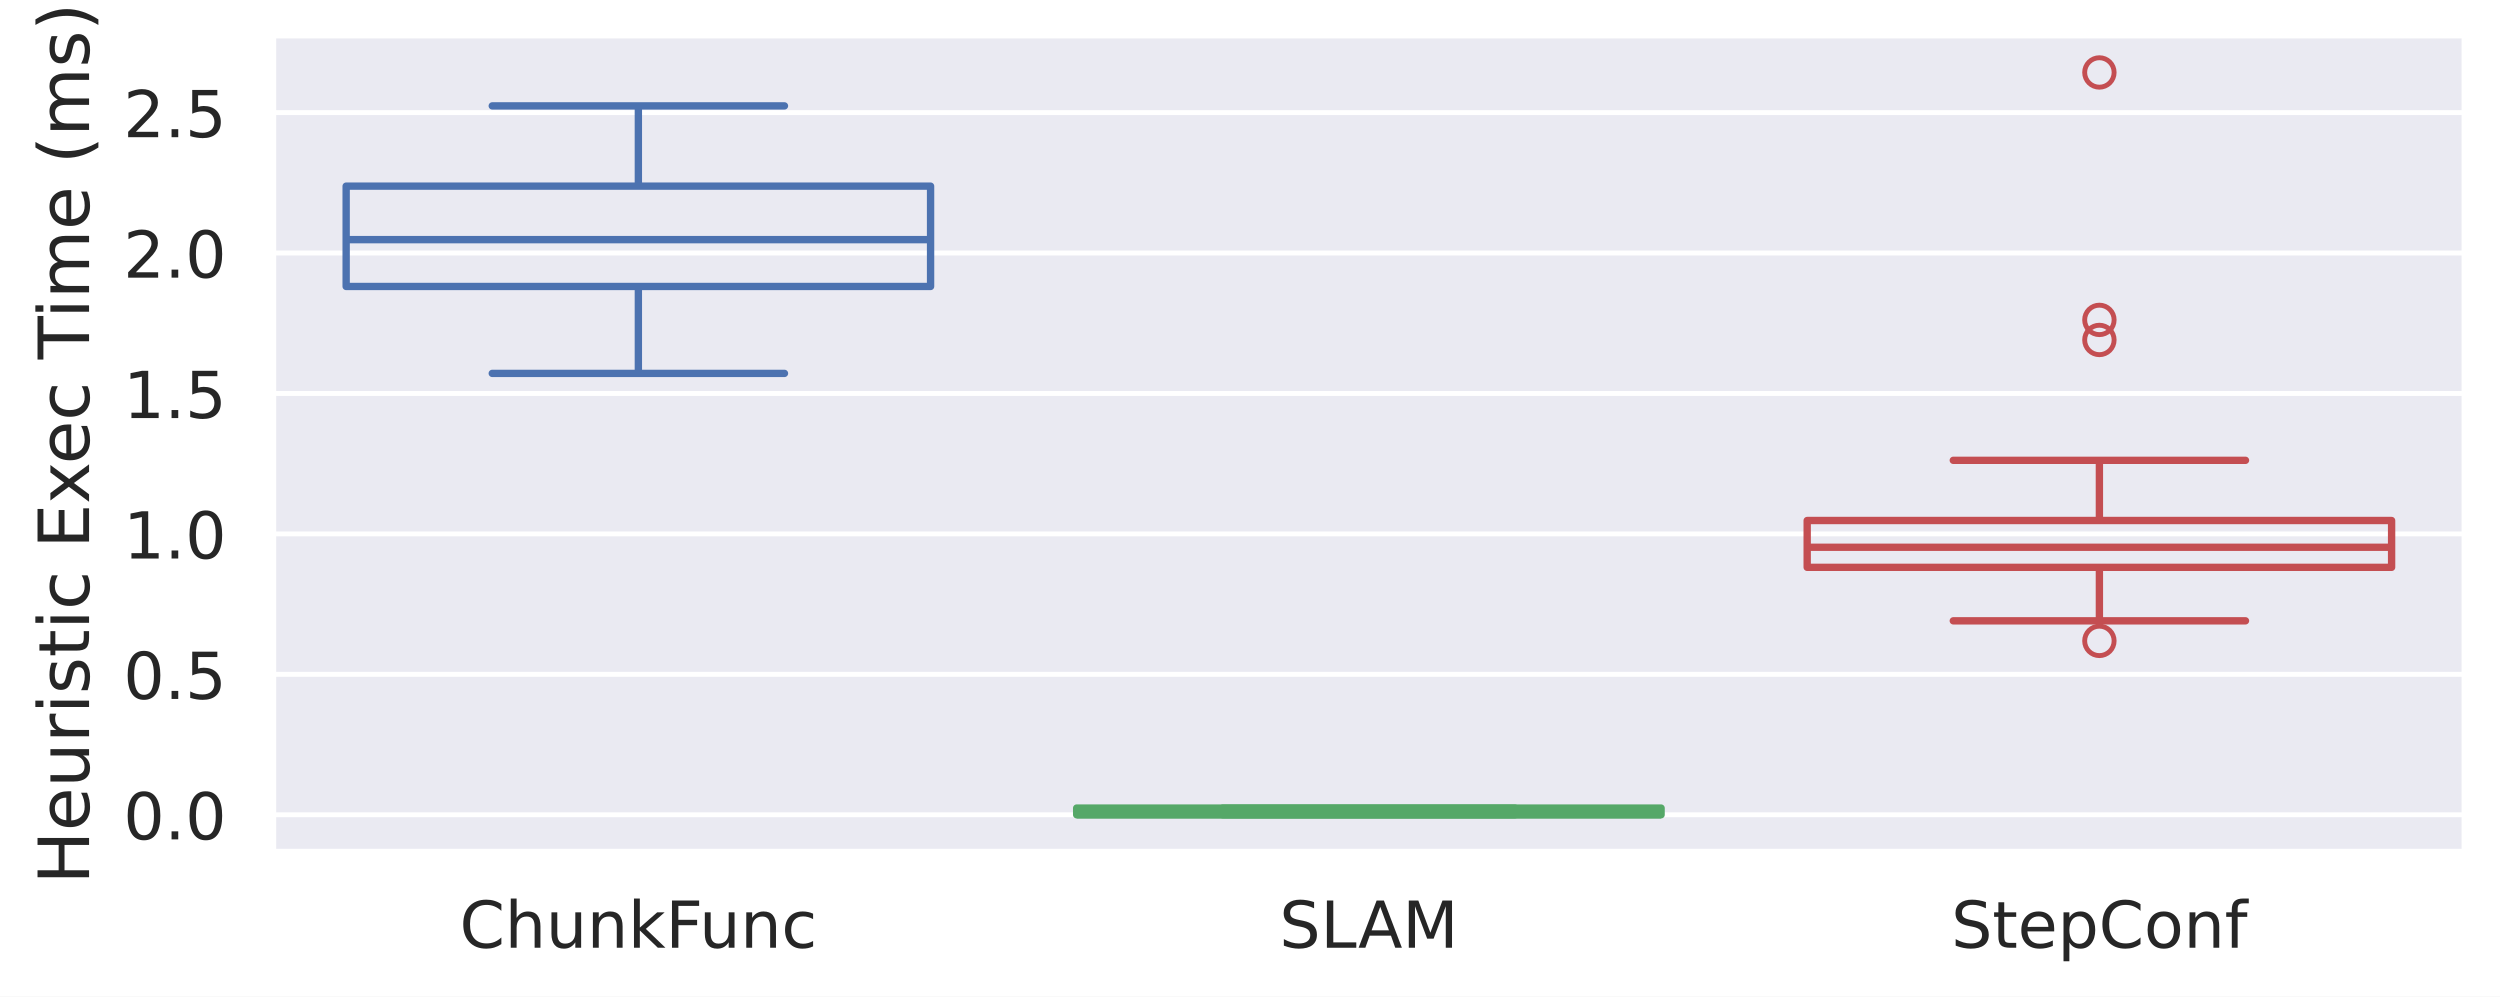
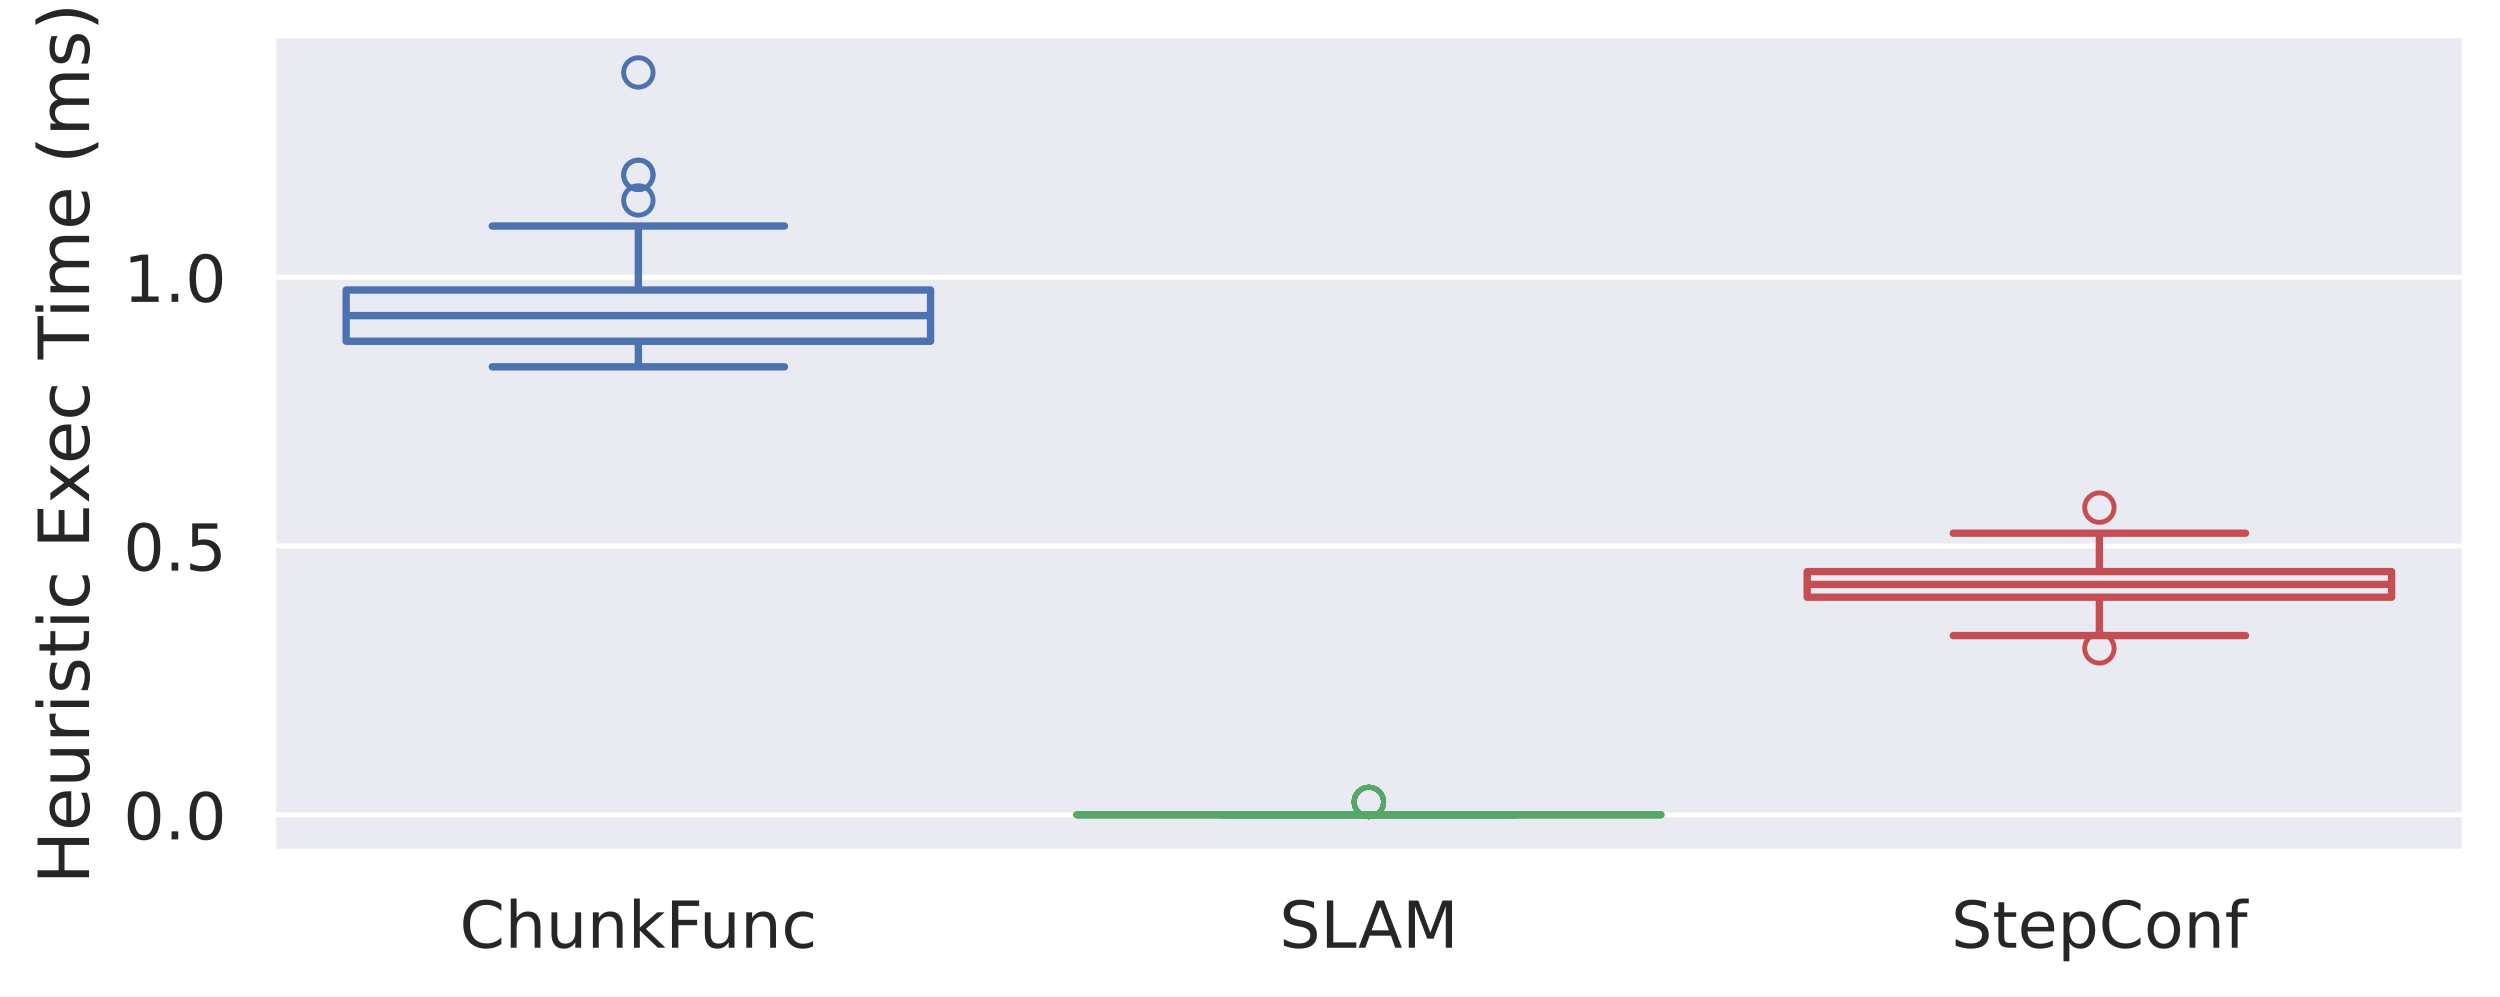
<svg xmlns="http://www.w3.org/2000/svg" xmlns:xlink="http://www.w3.org/1999/xlink" width="509.229pt" height="202.995pt" viewBox="0 0 509.229 202.995" version="1.1">
  <defs>
    <style type="text/css">*{stroke-linejoin: round; stroke-linecap: butt}</style>
  </defs>
  <g id="figure_1">
    <g id="patch_1">
      <path d="M 0 202.995  L 509.229 202.995  L 509.229 0  L 0 0  z " style="fill: #ffffff" />
    </g>
    <g id="axes_1">
      <g id="patch_2">
        <path d="M 55.629 173.52  L 502.029 173.52  L 502.029 7.2  L 55.629 7.2  z " style="fill: #eaeaf2" />
      </g>
      <g id="matplotlib.axis_1">
        <g id="xtick_1">
          <g id="text_1">
            <g style="fill: #262626" transform="translate(93.62241 193.0499) scale(0.132 -0.132)">
              <defs>
                <path id="DejaVuSans-43" d="M 4122 4306  L 4122 3641  Q 3803 3938 3442 4084  Q 3081 4231 2675 4231  Q 1875 4231 1450 3742  Q 1025 3253 1025 2328  Q 1025 1406 1450 917  Q 1875 428 2675 428  Q 3081 428 3442 575  Q 3803 722 4122 1019  L 4122 359  Q 3791 134 3420 21  Q 3050 -91 2638 -91  Q 1578 -91 968 557  Q 359 1206 359 2328  Q 359 3453 968 4101  Q 1578 4750 2638 4750  Q 3056 4750 3426 4639  Q 3797 4528 4122 4306  z " transform="scale(0.015625)" />
                <path id="DejaVuSans-68" d="M 3513 2113  L 3513 0  L 2938 0  L 2938 2094  Q 2938 2591 2744 2837  Q 2550 3084 2163 3084  Q 1697 3084 1428 2787  Q 1159 2491 1159 1978  L 1159 0  L 581 0  L 581 4863  L 1159 4863  L 1159 2956  Q 1366 3272 1645 3428  Q 1925 3584 2291 3584  Q 2894 3584 3203 3211  Q 3513 2838 3513 2113  z " transform="scale(0.015625)" />
                <path id="DejaVuSans-75" d="M 544 1381  L 544 3500  L 1119 3500  L 1119 1403  Q 1119 906 1312 657  Q 1506 409 1894 409  Q 2359 409 2629 706  Q 2900 1003 2900 1516  L 2900 3500  L 3475 3500  L 3475 0  L 2900 0  L 2900 538  Q 2691 219 2414 64  Q 2138 -91 1772 -91  Q 1169 -91 856 284  Q 544 659 544 1381  z M 1991 3584  L 1991 3584  z " transform="scale(0.015625)" />
                <path id="DejaVuSans-6e" d="M 3513 2113  L 3513 0  L 2938 0  L 2938 2094  Q 2938 2591 2744 2837  Q 2550 3084 2163 3084  Q 1697 3084 1428 2787  Q 1159 2491 1159 1978  L 1159 0  L 581 0  L 581 3500  L 1159 3500  L 1159 2956  Q 1366 3272 1645 3428  Q 1925 3584 2291 3584  Q 2894 3584 3203 3211  Q 3513 2838 3513 2113  z " transform="scale(0.015625)" />
                <path id="DejaVuSans-6b" d="M 581 4863  L 1159 4863  L 1159 1991  L 2875 3500  L 3609 3500  L 1753 1863  L 3688 0  L 2938 0  L 1159 1709  L 1159 0  L 581 0  L 581 4863  z " transform="scale(0.015625)" />
                <path id="DejaVuSans-46" d="M 628 4666  L 3309 4666  L 3309 4134  L 1259 4134  L 1259 2759  L 3109 2759  L 3109 2228  L 1259 2228  L 1259 0  L 628 0  L 628 4666  z " transform="scale(0.015625)" />
                <path id="DejaVuSans-63" d="M 3122 3366  L 3122 2828  Q 2878 2963 2633 3030  Q 2388 3097 2138 3097  Q 1578 3097 1268 2742  Q 959 2388 959 1747  Q 959 1106 1268 751  Q 1578 397 2138 397  Q 2388 397 2633 464  Q 2878 531 3122 666  L 3122 134  Q 2881 22 2623 -34  Q 2366 -91 2075 -91  Q 1284 -91 818 406  Q 353 903 353 1747  Q 353 2603 823 3093  Q 1294 3584 2113 3584  Q 2378 3584 2631 3529  Q 2884 3475 3122 3366  z " transform="scale(0.015625)" />
              </defs>
              <use xlink:href="#DejaVuSans-43" />
              <use xlink:href="#DejaVuSans-68" x="69.824" />
              <use xlink:href="#DejaVuSans-75" x="133.203" />
              <use xlink:href="#DejaVuSans-6e" x="196.582" />
              <use xlink:href="#DejaVuSans-6b" x="259.961" />
              <use xlink:href="#DejaVuSans-46" x="317.871" />
              <use xlink:href="#DejaVuSans-75" x="369.891" />
              <use xlink:href="#DejaVuSans-6e" x="433.27" />
              <use xlink:href="#DejaVuSans-63" x="496.648" />
            </g>
          </g>
        </g>
        <g id="xtick_2">
          <g id="text_2">
            <g style="fill: #262626" transform="translate(260.6033 193.0499) scale(0.132 -0.132)">
              <defs>
                <path id="DejaVuSans-53" d="M 3425 4513  L 3425 3897  Q 3066 4069 2747 4153  Q 2428 4238 2131 4238  Q 1616 4238 1336 4038  Q 1056 3838 1056 3469  Q 1056 3159 1242 3001  Q 1428 2844 1947 2747  L 2328 2669  Q 3034 2534 3370 2195  Q 3706 1856 3706 1288  Q 3706 609 3251 259  Q 2797 -91 1919 -91  Q 1588 -91 1214 -16  Q 841 59 441 206  L 441 856  Q 825 641 1194 531  Q 1563 422 1919 422  Q 2459 422 2753 634  Q 3047 847 3047 1241  Q 3047 1584 2836 1778  Q 2625 1972 2144 2069  L 1759 2144  Q 1053 2284 737 2584  Q 422 2884 422 3419  Q 422 4038 858 4394  Q 1294 4750 2059 4750  Q 2388 4750 2728 4690  Q 3069 4631 3425 4513  z " transform="scale(0.015625)" />
                <path id="DejaVuSans-4c" d="M 628 4666  L 1259 4666  L 1259 531  L 3531 531  L 3531 0  L 628 0  L 628 4666  z " transform="scale(0.015625)" />
                <path id="DejaVuSans-41" d="M 2188 4044  L 1331 1722  L 3047 1722  L 2188 4044  z M 1831 4666  L 2547 4666  L 4325 0  L 3669 0  L 3244 1197  L 1141 1197  L 716 0  L 50 0  L 1831 4666  z " transform="scale(0.015625)" />
                <path id="DejaVuSans-4d" d="M 628 4666  L 1569 4666  L 2759 1491  L 3956 4666  L 4897 4666  L 4897 0  L 4281 0  L 4281 4097  L 3078 897  L 2444 897  L 1241 4097  L 1241 0  L 628 0  L 628 4666  z " transform="scale(0.015625)" />
              </defs>
              <use xlink:href="#DejaVuSans-53" />
              <use xlink:href="#DejaVuSans-4c" x="63.477" />
              <use xlink:href="#DejaVuSans-41" x="121.439" />
              <use xlink:href="#DejaVuSans-4d" x="189.848" />
            </g>
          </g>
        </g>
        <g id="xtick_3">
          <g id="text_3">
            <g style="fill: #262626" transform="translate(397.447 193.0499) scale(0.132 -0.132)">
              <defs>
                <path id="DejaVuSans-74" d="M 1172 4494  L 1172 3500  L 2356 3500  L 2356 3053  L 1172 3053  L 1172 1153  Q 1172 725 1289 603  Q 1406 481 1766 481  L 2356 481  L 2356 0  L 1766 0  Q 1100 0 847 248  Q 594 497 594 1153  L 594 3053  L 172 3053  L 172 3500  L 594 3500  L 594 4494  L 1172 4494  z " transform="scale(0.015625)" />
                <path id="DejaVuSans-65" d="M 3597 1894  L 3597 1613  L 953 1613  Q 991 1019 1311 708  Q 1631 397 2203 397  Q 2534 397 2845 478  Q 3156 559 3463 722  L 3463 178  Q 3153 47 2828 -22  Q 2503 -91 2169 -91  Q 1331 -91 842 396  Q 353 884 353 1716  Q 353 2575 817 3079  Q 1281 3584 2069 3584  Q 2775 3584 3186 3129  Q 3597 2675 3597 1894  z M 3022 2063  Q 3016 2534 2758 2815  Q 2500 3097 2075 3097  Q 1594 3097 1305 2825  Q 1016 2553 972 2059  L 3022 2063  z " transform="scale(0.015625)" />
                <path id="DejaVuSans-70" d="M 1159 525  L 1159 -1331  L 581 -1331  L 581 3500  L 1159 3500  L 1159 2969  Q 1341 3281 1617 3432  Q 1894 3584 2278 3584  Q 2916 3584 3314 3078  Q 3713 2572 3713 1747  Q 3713 922 3314 415  Q 2916 -91 2278 -91  Q 1894 -91 1617 61  Q 1341 213 1159 525  z M 3116 1747  Q 3116 2381 2855 2742  Q 2594 3103 2138 3103  Q 1681 3103 1420 2742  Q 1159 2381 1159 1747  Q 1159 1113 1420 752  Q 1681 391 2138 391  Q 2594 391 2855 752  Q 3116 1113 3116 1747  z " transform="scale(0.015625)" />
                <path id="DejaVuSans-6f" d="M 1959 3097  Q 1497 3097 1228 2736  Q 959 2375 959 1747  Q 959 1119 1226 758  Q 1494 397 1959 397  Q 2419 397 2687 759  Q 2956 1122 2956 1747  Q 2956 2369 2687 2733  Q 2419 3097 1959 3097  z M 1959 3584  Q 2709 3584 3137 3096  Q 3566 2609 3566 1747  Q 3566 888 3137 398  Q 2709 -91 1959 -91  Q 1206 -91 779 398  Q 353 888 353 1747  Q 353 2609 779 3096  Q 1206 3584 1959 3584  z " transform="scale(0.015625)" />
                <path id="DejaVuSans-66" d="M 2375 4863  L 2375 4384  L 1825 4384  Q 1516 4384 1395 4259  Q 1275 4134 1275 3809  L 1275 3500  L 2222 3500  L 2222 3053  L 1275 3053  L 1275 0  L 697 0  L 697 3053  L 147 3053  L 147 3500  L 697 3500  L 697 3744  Q 697 4328 969 4595  Q 1241 4863 1831 4863  L 2375 4863  z " transform="scale(0.015625)" />
              </defs>
              <use xlink:href="#DejaVuSans-53" />
              <use xlink:href="#DejaVuSans-74" x="63.477" />
              <use xlink:href="#DejaVuSans-65" x="102.686" />
              <use xlink:href="#DejaVuSans-70" x="164.209" />
              <use xlink:href="#DejaVuSans-43" x="227.686" />
              <use xlink:href="#DejaVuSans-6f" x="297.51" />
              <use xlink:href="#DejaVuSans-6e" x="358.691" />
              <use xlink:href="#DejaVuSans-66" x="422.07" />
            </g>
          </g>
        </g>
      </g>
      <g id="matplotlib.axis_2">
        <g id="ytick_1">
          <g id="line2d_1">
-             <path d="M 55.629 165.96  L 502.029 165.96  " clip-path="url(#p39005e4b2f)" style="fill: none; stroke: #ffffff; stroke-linecap: round" />
+             <path d="M 55.629 165.96  L 502.029 165.96  " clip-path="url(#p29ca8d4e62)" style="fill: none; stroke: #ffffff; stroke-linecap: round" />
          </g>
          <g id="text_4">
            <g style="fill: #262626" transform="translate(25.1365 170.975) scale(0.132 -0.132)">
              <defs>
                <path id="DejaVuSans-30" d="M 2034 4250  Q 1547 4250 1301 3770  Q 1056 3291 1056 2328  Q 1056 1369 1301 889  Q 1547 409 2034 409  Q 2525 409 2770 889  Q 3016 1369 3016 2328  Q 3016 3291 2770 3770  Q 2525 4250 2034 4250  z M 2034 4750  Q 2819 4750 3233 4129  Q 3647 3509 3647 2328  Q 3647 1150 3233 529  Q 2819 -91 2034 -91  Q 1250 -91 836 529  Q 422 1150 422 2328  Q 422 3509 836 4129  Q 1250 4750 2034 4750  z " transform="scale(0.015625)" />
                <path id="DejaVuSans-2e" d="M 684 794  L 1344 794  L 1344 0  L 684 0  L 684 794  z " transform="scale(0.015625)" />
              </defs>
              <use xlink:href="#DejaVuSans-30" />
              <use xlink:href="#DejaVuSans-2e" x="63.623" />
              <use xlink:href="#DejaVuSans-30" x="95.41" />
            </g>
          </g>
        </g>
        <g id="ytick_2">
          <g id="line2d_2">
-             <path d="M 55.629 137.355  L 502.029 137.355  " clip-path="url(#p39005e4b2f)" style="fill: none; stroke: #ffffff; stroke-linecap: round" />
+             <path d="M 55.629 111.215  L 502.029 111.215  " clip-path="url(#p29ca8d4e62)" style="fill: none; stroke: #ffffff; stroke-linecap: round" />
          </g>
          <g id="text_5">
-             <g style="fill: #262626" transform="translate(25.1365 142.3696) scale(0.132 -0.132)">
+             <g style="fill: #262626" transform="translate(25.1365 116.2301) scale(0.132 -0.132)">
              <defs>
                <path id="DejaVuSans-35" d="M 691 4666  L 3169 4666  L 3169 4134  L 1269 4134  L 1269 2991  Q 1406 3038 1543 3061  Q 1681 3084 1819 3084  Q 2600 3084 3056 2656  Q 3513 2228 3513 1497  Q 3513 744 3044 326  Q 2575 -91 1722 -91  Q 1428 -91 1123 -41  Q 819 9 494 109  L 494 744  Q 775 591 1075 516  Q 1375 441 1709 441  Q 2250 441 2565 725  Q 2881 1009 2881 1497  Q 2881 1984 2565 2268  Q 2250 2553 1709 2553  Q 1456 2553 1204 2497  Q 953 2441 691 2322  L 691 4666  z " transform="scale(0.015625)" />
              </defs>
              <use xlink:href="#DejaVuSans-30" />
              <use xlink:href="#DejaVuSans-2e" x="63.623" />
              <use xlink:href="#DejaVuSans-35" x="95.41" />
            </g>
          </g>
        </g>
        <g id="ytick_3">
          <g id="line2d_3">
-             <path d="M 55.629 108.749  L 502.029 108.749  " clip-path="url(#p39005e4b2f)" style="fill: none; stroke: #ffffff; stroke-linecap: round" />
+             <path d="M 55.629 56.47  L 502.029 56.47  " clip-path="url(#p29ca8d4e62)" style="fill: none; stroke: #ffffff; stroke-linecap: round" />
          </g>
          <g id="text_6">
-             <g style="fill: #262626" transform="translate(25.1365 113.7642) scale(0.132 -0.132)">
+             <g style="fill: #262626" transform="translate(25.1365 61.48531) scale(0.132 -0.132)">
              <defs>
                <path id="DejaVuSans-31" d="M 794 531  L 1825 531  L 1825 4091  L 703 3866  L 703 4441  L 1819 4666  L 2450 4666  L 2450 531  L 3481 531  L 3481 0  L 794 0  L 794 531  z " transform="scale(0.015625)" />
              </defs>
              <use xlink:href="#DejaVuSans-31" />
              <use xlink:href="#DejaVuSans-2e" x="63.623" />
              <use xlink:href="#DejaVuSans-30" x="95.41" />
            </g>
          </g>
        </g>
-         <g id="ytick_4">
-           <g id="line2d_4">
-             <path d="M 55.629 80.144  L 502.029 80.144  " clip-path="url(#p39005e4b2f)" style="fill: none; stroke: #ffffff; stroke-linecap: round" />
-           </g>
-           <g id="text_7">
-             <g style="fill: #262626" transform="translate(25.1365 85.15875) scale(0.132 -0.132)">
-               <use xlink:href="#DejaVuSans-31" />
-               <use xlink:href="#DejaVuSans-2e" x="63.623" />
-               <use xlink:href="#DejaVuSans-35" x="95.41" />
-             </g>
-           </g>
-         </g>
-         <g id="ytick_5">
-           <g id="line2d_5">
-             <path d="M 55.629 51.538  L 502.029 51.538  " clip-path="url(#p39005e4b2f)" style="fill: none; stroke: #ffffff; stroke-linecap: round" />
-           </g>
-           <g id="text_8">
-             <g style="fill: #262626" transform="translate(25.1365 56.55335) scale(0.132 -0.132)">
-               <defs>
-                 <path id="DejaVuSans-32" d="M 1228 531  L 3431 531  L 3431 0  L 469 0  L 469 531  Q 828 903 1448 1529  Q 2069 2156 2228 2338  Q 2531 2678 2651 2914  Q 2772 3150 2772 3378  Q 2772 3750 2511 3984  Q 2250 4219 1831 4219  Q 1534 4219 1204 4116  Q 875 4013 500 3803  L 500 4441  Q 881 4594 1212 4672  Q 1544 4750 1819 4750  Q 2544 4750 2975 4387  Q 3406 4025 3406 3419  Q 3406 3131 3298 2873  Q 3191 2616 2906 2266  Q 2828 2175 2409 1742  Q 1991 1309 1228 531  z " transform="scale(0.015625)" />
-               </defs>
-               <use xlink:href="#DejaVuSans-32" />
-               <use xlink:href="#DejaVuSans-2e" x="63.623" />
-               <use xlink:href="#DejaVuSans-30" x="95.41" />
-             </g>
-           </g>
-         </g>
-         <g id="ytick_6">
-           <g id="line2d_6">
-             <path d="M 55.629 22.933  L 502.029 22.933  " clip-path="url(#p39005e4b2f)" style="fill: none; stroke: #ffffff; stroke-linecap: round" />
-           </g>
-           <g id="text_9">
-             <g style="fill: #262626" transform="translate(25.1365 27.94794) scale(0.132 -0.132)">
-               <use xlink:href="#DejaVuSans-32" />
-               <use xlink:href="#DejaVuSans-2e" x="63.623" />
-               <use xlink:href="#DejaVuSans-35" x="95.41" />
-             </g>
-           </g>
-         </g>
-         <g id="text_10">
+         <g id="text_7">
          <g style="fill: #262626" transform="translate(18.14175 180.099) rotate(-90) scale(0.144 -0.144)">
            <defs>
              <path id="DejaVuSans-48" d="M 628 4666  L 1259 4666  L 1259 2753  L 3553 2753  L 3553 4666  L 4184 4666  L 4184 0  L 3553 0  L 3553 2222  L 1259 2222  L 1259 0  L 628 0  L 628 4666  z " transform="scale(0.015625)" />
              <path id="DejaVuSans-72" d="M 2631 2963  Q 2534 3019 2420 3045  Q 2306 3072 2169 3072  Q 1681 3072 1420 2755  Q 1159 2438 1159 1844  L 1159 0  L 581 0  L 581 3500  L 1159 3500  L 1159 2956  Q 1341 3275 1631 3429  Q 1922 3584 2338 3584  Q 2397 3584 2469 3576  Q 2541 3569 2628 3553  L 2631 2963  z " transform="scale(0.015625)" />
              <path id="DejaVuSans-69" d="M 603 3500  L 1178 3500  L 1178 0  L 603 0  L 603 3500  z M 603 4863  L 1178 4863  L 1178 4134  L 603 4134  L 603 4863  z " transform="scale(0.015625)" />
              <path id="DejaVuSans-73" d="M 2834 3397  L 2834 2853  Q 2591 2978 2328 3040  Q 2066 3103 1784 3103  Q 1356 3103 1142 2972  Q 928 2841 928 2578  Q 928 2378 1081 2264  Q 1234 2150 1697 2047  L 1894 2003  Q 2506 1872 2764 1633  Q 3022 1394 3022 966  Q 3022 478 2636 193  Q 2250 -91 1575 -91  Q 1294 -91 989 -36  Q 684 19 347 128  L 347 722  Q 666 556 975 473  Q 1284 391 1588 391  Q 1994 391 2212 530  Q 2431 669 2431 922  Q 2431 1156 2273 1281  Q 2116 1406 1581 1522  L 1381 1569  Q 847 1681 609 1914  Q 372 2147 372 2553  Q 372 3047 722 3315  Q 1072 3584 1716 3584  Q 2034 3584 2315 3537  Q 2597 3491 2834 3397  z " transform="scale(0.015625)" />
              <path id="DejaVuSans-20" transform="scale(0.015625)" />
              <path id="DejaVuSans-45" d="M 628 4666  L 3578 4666  L 3578 4134  L 1259 4134  L 1259 2753  L 3481 2753  L 3481 2222  L 1259 2222  L 1259 531  L 3634 531  L 3634 0  L 628 0  L 628 4666  z " transform="scale(0.015625)" />
              <path id="DejaVuSans-78" d="M 3513 3500  L 2247 1797  L 3578 0  L 2900 0  L 1881 1375  L 863 0  L 184 0  L 1544 1831  L 300 3500  L 978 3500  L 1906 2253  L 2834 3500  L 3513 3500  z " transform="scale(0.015625)" />
              <path id="DejaVuSans-54" d="M -19 4666  L 3928 4666  L 3928 4134  L 2272 4134  L 2272 0  L 1638 0  L 1638 4134  L -19 4134  L -19 4666  z " transform="scale(0.015625)" />
              <path id="DejaVuSans-6d" d="M 3328 2828  Q 3544 3216 3844 3400  Q 4144 3584 4550 3584  Q 5097 3584 5394 3201  Q 5691 2819 5691 2113  L 5691 0  L 5113 0  L 5113 2094  Q 5113 2597 4934 2840  Q 4756 3084 4391 3084  Q 3944 3084 3684 2787  Q 3425 2491 3425 1978  L 3425 0  L 2847 0  L 2847 2094  Q 2847 2600 2669 2842  Q 2491 3084 2119 3084  Q 1678 3084 1418 2786  Q 1159 2488 1159 1978  L 1159 0  L 581 0  L 581 3500  L 1159 3500  L 1159 2956  Q 1356 3278 1631 3431  Q 1906 3584 2284 3584  Q 2666 3584 2933 3390  Q 3200 3197 3328 2828  z " transform="scale(0.015625)" />
              <path id="DejaVuSans-28" d="M 1984 4856  Q 1566 4138 1362 3434  Q 1159 2731 1159 2009  Q 1159 1288 1364 580  Q 1569 -128 1984 -844  L 1484 -844  Q 1016 -109 783 600  Q 550 1309 550 2009  Q 550 2706 781 3412  Q 1013 4119 1484 4856  L 1984 4856  z " transform="scale(0.015625)" />
              <path id="DejaVuSans-29" d="M 513 4856  L 1013 4856  Q 1481 4119 1714 3412  Q 1947 2706 1947 2009  Q 1947 1309 1714 600  Q 1481 -109 1013 -844  L 513 -844  Q 928 -128 1133 580  Q 1338 1288 1338 2009  Q 1338 2731 1133 3434  Q 928 4138 513 4856  z " transform="scale(0.015625)" />
            </defs>
            <use xlink:href="#DejaVuSans-48" />
            <use xlink:href="#DejaVuSans-65" x="75.195" />
            <use xlink:href="#DejaVuSans-75" x="136.719" />
            <use xlink:href="#DejaVuSans-72" x="200.098" />
            <use xlink:href="#DejaVuSans-69" x="241.211" />
            <use xlink:href="#DejaVuSans-73" x="268.994" />
            <use xlink:href="#DejaVuSans-74" x="321.094" />
            <use xlink:href="#DejaVuSans-69" x="360.303" />
            <use xlink:href="#DejaVuSans-63" x="388.086" />
            <use xlink:href="#DejaVuSans-20" x="443.066" />
            <use xlink:href="#DejaVuSans-45" x="474.854" />
            <use xlink:href="#DejaVuSans-78" x="538.037" />
            <use xlink:href="#DejaVuSans-65" x="594.092" />
            <use xlink:href="#DejaVuSans-63" x="655.615" />
            <use xlink:href="#DejaVuSans-20" x="710.596" />
            <use xlink:href="#DejaVuSans-54" x="742.383" />
            <use xlink:href="#DejaVuSans-69" x="800.342" />
            <use xlink:href="#DejaVuSans-6d" x="828.125" />
            <use xlink:href="#DejaVuSans-65" x="925.537" />
            <use xlink:href="#DejaVuSans-20" x="987.061" />
            <use xlink:href="#DejaVuSans-28" x="1018.848" />
            <use xlink:href="#DejaVuSans-6d" x="1057.861" />
            <use xlink:href="#DejaVuSans-73" x="1155.273" />
            <use xlink:href="#DejaVuSans-29" x="1207.373" />
          </g>
        </g>
      </g>
+       <g id="line2d_4">
+         <path d="M 70.509 69.505  L 189.549 69.505  L 189.549 59.077  L 70.509 59.077  L 70.509 69.505  " clip-path="url(#p29ca8d4e62)" style="fill: none; stroke: #4c72b0; stroke-width: 1.5; stroke-linecap: round" />
+       </g>
+       <g id="line2d_5">
+         <path d="M 130.029 69.505  L 130.029 74.719  " clip-path="url(#p29ca8d4e62)" style="fill: none; stroke: #4c72b0; stroke-width: 1.5" />
+       </g>
+       <g id="line2d_6">
+         <path d="M 130.029 59.077  L 130.029 46.043  " clip-path="url(#p29ca8d4e62)" style="fill: none; stroke: #4c72b0; stroke-width: 1.5" />
+       </g>
      <g id="line2d_7">
-         <path d="M 70.509 58.349  L 189.549 58.349  L 189.549 37.917  L 70.509 37.917  L 70.509 58.349  " clip-path="url(#p39005e4b2f)" style="fill: none; stroke: #4c72b0; stroke-width: 1.5; stroke-linecap: round" />
+         <path d="M 100.269 74.719  L 159.789 74.719  " clip-path="url(#p29ca8d4e62)" style="fill: none; stroke: #4c72b0; stroke-width: 1.5; stroke-linecap: round" />
      </g>
      <g id="line2d_8">
-         <path d="M 130.029 58.349  L 130.029 76.057  " clip-path="url(#p39005e4b2f)" style="fill: none; stroke: #4c72b0; stroke-width: 1.5" />
+         <path d="M 100.269 46.043  L 159.789 46.043  " clip-path="url(#p29ca8d4e62)" style="fill: none; stroke: #4c72b0; stroke-width: 1.5; stroke-linecap: round" />
      </g>
      <g id="line2d_9">
-         <path d="M 130.029 37.917  L 130.029 21.571  " clip-path="url(#p39005e4b2f)" style="fill: none; stroke: #4c72b0; stroke-width: 1.5" />
+         <defs>
+           <path id="m517675c808" d="M 0 3  C 0.796 3 1.559 2.684 2.121 2.121  C 2.684 1.559 3 0.796 3 0  C 3 -0.796 2.684 -1.559 2.121 -2.121  C 1.559 -2.684 0.796 -3 0 -3  C -0.796 -3 -1.559 -2.684 -2.121 -2.121  C -2.684 -1.559 -3 -0.796 -3 0  C -3 0.796 -2.684 1.559 -2.121 2.121  C -1.559 2.684 -0.796 3 0 3  z " style="stroke: #4c72b0" />
+         </defs>
+         <g clip-path="url(#p29ca8d4e62)">
+           <use xlink:href="#m517675c808" x="130.029" y="40.829" style="fill-opacity: 0; stroke: #4c72b0" />
+           <use xlink:href="#m517675c808" x="130.029" y="35.615" style="fill-opacity: 0; stroke: #4c72b0" />
+           <use xlink:href="#m517675c808" x="130.029" y="14.76" style="fill-opacity: 0; stroke: #4c72b0" />
+           <use xlink:href="#m517675c808" x="130.029" y="35.615" style="fill-opacity: 0; stroke: #4c72b0" />
+         </g>
      </g>
      <g id="line2d_10">
-         <path d="M 100.269 76.057  L 159.789 76.057  " clip-path="url(#p39005e4b2f)" style="fill: none; stroke: #4c72b0; stroke-width: 1.5; stroke-linecap: round" />
+         <path d="M 219.309 165.96  L 338.349 165.96  L 338.349 165.96  L 219.309 165.96  L 219.309 165.96  " clip-path="url(#p29ca8d4e62)" style="fill: none; stroke: #55a868; stroke-width: 1.5; stroke-linecap: round" />
      </g>
      <g id="line2d_11">
-         <path d="M 100.269 21.571  L 159.789 21.571  " clip-path="url(#p39005e4b2f)" style="fill: none; stroke: #4c72b0; stroke-width: 1.5; stroke-linecap: round" />
-       </g>
-       <g id="line2d_12" />
+         <path d="M 278.829 165.96  L 278.829 165.96  " clip-path="url(#p29ca8d4e62)" style="fill: none; stroke: #55a868; stroke-width: 1.5" />
+       </g>
+       <g id="line2d_12">
+         <path d="M 278.829 165.96  L 278.829 165.96  " clip-path="url(#p29ca8d4e62)" style="fill: none; stroke: #55a868; stroke-width: 1.5" />
+       </g>
      <g id="line2d_13">
-         <path d="M 219.309 165.96  L 338.349 165.96  L 338.349 164.598  L 219.309 164.598  L 219.309 165.96  " clip-path="url(#p39005e4b2f)" style="fill: none; stroke: #55a868; stroke-width: 1.5; stroke-linecap: round" />
+         <path d="M 249.069 165.96  L 308.589 165.96  " clip-path="url(#p29ca8d4e62)" style="fill: none; stroke: #55a868; stroke-width: 1.5; stroke-linecap: round" />
      </g>
      <g id="line2d_14">
-         <path d="M 278.829 165.96  L 278.829 165.96  " clip-path="url(#p39005e4b2f)" style="fill: none; stroke: #55a868; stroke-width: 1.5" />
+         <path d="M 249.069 165.96  L 308.589 165.96  " clip-path="url(#p29ca8d4e62)" style="fill: none; stroke: #55a868; stroke-width: 1.5; stroke-linecap: round" />
      </g>
      <g id="line2d_15">
-         <path d="M 278.829 164.598  L 278.829 164.598  " clip-path="url(#p39005e4b2f)" style="fill: none; stroke: #55a868; stroke-width: 1.5" />
+         <defs>
+           <path id="mf27a7d32c2" d="M 0 3  C 0.796 3 1.559 2.684 2.121 2.121  C 2.684 1.559 3 0.796 3 0  C 3 -0.796 2.684 -1.559 2.121 -2.121  C 1.559 -2.684 0.796 -3 0 -3  C -0.796 -3 -1.559 -2.684 -2.121 -2.121  C -2.684 -1.559 -3 -0.796 -3 0  C -3 0.796 -2.684 1.559 -2.121 2.121  C -1.559 2.684 -0.796 3 0 3  z " style="stroke: #55a868" />
+         </defs>
+         <g clip-path="url(#p29ca8d4e62)">
+           <use xlink:href="#mf27a7d32c2" x="278.829" y="163.353" style="fill-opacity: 0; stroke: #55a868" />
+           <use xlink:href="#mf27a7d32c2" x="278.829" y="163.353" style="fill-opacity: 0; stroke: #55a868" />
+           <use xlink:href="#mf27a7d32c2" x="278.829" y="163.353" style="fill-opacity: 0; stroke: #55a868" />
+           <use xlink:href="#mf27a7d32c2" x="278.829" y="163.353" style="fill-opacity: 0; stroke: #55a868" />
+           <use xlink:href="#mf27a7d32c2" x="278.829" y="163.353" style="fill-opacity: 0; stroke: #55a868" />
+           <use xlink:href="#mf27a7d32c2" x="278.829" y="163.353" style="fill-opacity: 0; stroke: #55a868" />
+           <use xlink:href="#mf27a7d32c2" x="278.829" y="163.353" style="fill-opacity: 0; stroke: #55a868" />
+           <use xlink:href="#mf27a7d32c2" x="278.829" y="163.353" style="fill-opacity: 0; stroke: #55a868" />
+           <use xlink:href="#mf27a7d32c2" x="278.829" y="163.353" style="fill-opacity: 0; stroke: #55a868" />
+           <use xlink:href="#mf27a7d32c2" x="278.829" y="163.353" style="fill-opacity: 0; stroke: #55a868" />
+           <use xlink:href="#mf27a7d32c2" x="278.829" y="163.353" style="fill-opacity: 0; stroke: #55a868" />
+           <use xlink:href="#mf27a7d32c2" x="278.829" y="163.353" style="fill-opacity: 0; stroke: #55a868" />
+         </g>
      </g>
      <g id="line2d_16">
-         <path d="M 249.069 165.96  L 308.589 165.96  " clip-path="url(#p39005e4b2f)" style="fill: none; stroke: #55a868; stroke-width: 1.5; stroke-linecap: round" />
+         <path d="M 368.109 121.643  L 487.149 121.643  L 487.149 116.429  L 368.109 116.429  L 368.109 121.643  " clip-path="url(#p29ca8d4e62)" style="fill: none; stroke: #c44e52; stroke-width: 1.5; stroke-linecap: round" />
      </g>
      <g id="line2d_17">
-         <path d="M 249.069 164.598  L 308.589 164.598  " clip-path="url(#p39005e4b2f)" style="fill: none; stroke: #55a868; stroke-width: 1.5; stroke-linecap: round" />
-       </g>
-       <g id="line2d_18" />
+         <path d="M 427.629 121.643  L 427.629 129.463  " clip-path="url(#p29ca8d4e62)" style="fill: none; stroke: #c44e52; stroke-width: 1.5" />
+       </g>
+       <g id="line2d_18">
+         <path d="M 427.629 116.429  L 427.629 108.608  " clip-path="url(#p29ca8d4e62)" style="fill: none; stroke: #c44e52; stroke-width: 1.5" />
+       </g>
      <g id="line2d_19">
-         <path d="M 368.109 115.56  L 487.149 115.56  L 487.149 106.025  L 368.109 106.025  L 368.109 115.56  " clip-path="url(#p39005e4b2f)" style="fill: none; stroke: #c44e52; stroke-width: 1.5; stroke-linecap: round" />
+         <path d="M 397.869 129.463  L 457.389 129.463  " clip-path="url(#p29ca8d4e62)" style="fill: none; stroke: #c44e52; stroke-width: 1.5; stroke-linecap: round" />
      </g>
      <g id="line2d_20">
-         <path d="M 427.629 115.56  L 427.629 126.457  " clip-path="url(#p39005e4b2f)" style="fill: none; stroke: #c44e52; stroke-width: 1.5" />
+         <path d="M 397.869 108.608  L 457.389 108.608  " clip-path="url(#p29ca8d4e62)" style="fill: none; stroke: #c44e52; stroke-width: 1.5; stroke-linecap: round" />
      </g>
      <g id="line2d_21">
-         <path d="M 427.629 106.025  L 427.629 93.765  " clip-path="url(#p39005e4b2f)" style="fill: none; stroke: #c44e52; stroke-width: 1.5" />
+         <defs>
+           <path id="mccddb9eef0" d="M 0 3  C 0.796 3 1.559 2.684 2.121 2.121  C 2.684 1.559 3 0.796 3 0  C 3 -0.796 2.684 -1.559 2.121 -2.121  C 1.559 -2.684 0.796 -3 0 -3  C -0.796 -3 -1.559 -2.684 -2.121 -2.121  C -2.684 -1.559 -3 -0.796 -3 0  C -3 0.796 -2.684 1.559 -2.121 2.121  C -1.559 2.684 -0.796 3 0 3  z " style="stroke: #c44e52" />
+         </defs>
+         <g clip-path="url(#p29ca8d4e62)">
+           <use xlink:href="#mccddb9eef0" x="427.629" y="132.07" style="fill-opacity: 0; stroke: #c44e52" />
+           <use xlink:href="#mccddb9eef0" x="427.629" y="103.394" style="fill-opacity: 0; stroke: #c44e52" />
+         </g>
      </g>
      <g id="line2d_22">
-         <path d="M 397.869 126.457  L 457.389 126.457  " clip-path="url(#p39005e4b2f)" style="fill: none; stroke: #c44e52; stroke-width: 1.5; stroke-linecap: round" />
+         <path d="M 70.509 64.291  L 189.549 64.291  " clip-path="url(#p29ca8d4e62)" style="fill: none; stroke: #4c72b0; stroke-width: 1.5" />
      </g>
      <g id="line2d_23">
-         <path d="M 397.869 93.765  L 457.389 93.765  " clip-path="url(#p39005e4b2f)" style="fill: none; stroke: #c44e52; stroke-width: 1.5; stroke-linecap: round" />
+         <path d="M 219.309 165.96  L 338.349 165.96  " clip-path="url(#p29ca8d4e62)" style="fill: none; stroke: #55a868; stroke-width: 1.5" />
      </g>
      <g id="line2d_24">
-         <defs>
-           <path id="ma0127073c6" d="M 0 3  C 0.796 3 1.559 2.684 2.121 2.121  C 2.684 1.559 3 0.796 3 0  C 3 -0.796 2.684 -1.559 2.121 -2.121  C 1.559 -2.684 0.796 -3 0 -3  C -0.796 -3 -1.559 -2.684 -2.121 -2.121  C -2.684 -1.559 -3 -0.796 -3 0  C -3 0.796 -2.684 1.559 -2.121 2.121  C -1.559 2.684 -0.796 3 0 3  z " style="stroke: #c44e52" />
-         </defs>
-         <g clip-path="url(#p39005e4b2f)">
-           <use xlink:href="#ma0127073c6" x="427.629" y="130.544" style="fill-opacity: 0; stroke: #c44e52" />
-           <use xlink:href="#ma0127073c6" x="427.629" y="14.76" style="fill-opacity: 0; stroke: #c44e52" />
-           <use xlink:href="#ma0127073c6" x="427.629" y="69.246" style="fill-opacity: 0; stroke: #c44e52" />
-           <use xlink:href="#ma0127073c6" x="427.629" y="65.16" style="fill-opacity: 0; stroke: #c44e52" />
-         </g>
-       </g>
-       <g id="line2d_25">
-         <path d="M 70.509 48.814  L 189.549 48.814  " clip-path="url(#p39005e4b2f)" style="fill: none; stroke: #4c72b0; stroke-width: 1.5" />
-       </g>
-       <g id="line2d_26">
-         <path d="M 219.309 165.96  L 338.349 165.96  " clip-path="url(#p39005e4b2f)" style="fill: none; stroke: #55a868; stroke-width: 1.5" />
-       </g>
-       <g id="line2d_27">
-         <path d="M 368.109 111.474  L 487.149 111.474  " clip-path="url(#p39005e4b2f)" style="fill: none; stroke: #c44e52; stroke-width: 1.5" />
+         <path d="M 368.109 119.036  L 487.149 119.036  " clip-path="url(#p29ca8d4e62)" style="fill: none; stroke: #c44e52; stroke-width: 1.5" />
      </g>
      <g id="patch_3">
        <path d="M 55.629 173.52  L 55.629 7.2  " style="fill: none; stroke: #ffffff; stroke-width: 1.25; stroke-linejoin: miter; stroke-linecap: square" />
      </g>
      <g id="patch_4">
        <path d="M 502.029 173.52  L 502.029 7.2  " style="fill: none; stroke: #ffffff; stroke-width: 1.25; stroke-linejoin: miter; stroke-linecap: square" />
      </g>
      <g id="patch_5">
        <path d="M 55.629 173.52  L 502.029 173.52  " style="fill: none; stroke: #ffffff; stroke-width: 1.25; stroke-linejoin: miter; stroke-linecap: square" />
      </g>
      <g id="patch_6">
        <path d="M 55.629 7.2  L 502.029 7.2  " style="fill: none; stroke: #ffffff; stroke-width: 1.25; stroke-linejoin: miter; stroke-linecap: square" />
      </g>
    </g>
  </g>
  <defs>
-     <clipPath id="p39005e4b2f">
+     <clipPath id="p29ca8d4e62">
      <rect x="55.629" y="7.2" width="446.4" height="166.32" />
    </clipPath>
  </defs>
</svg>
